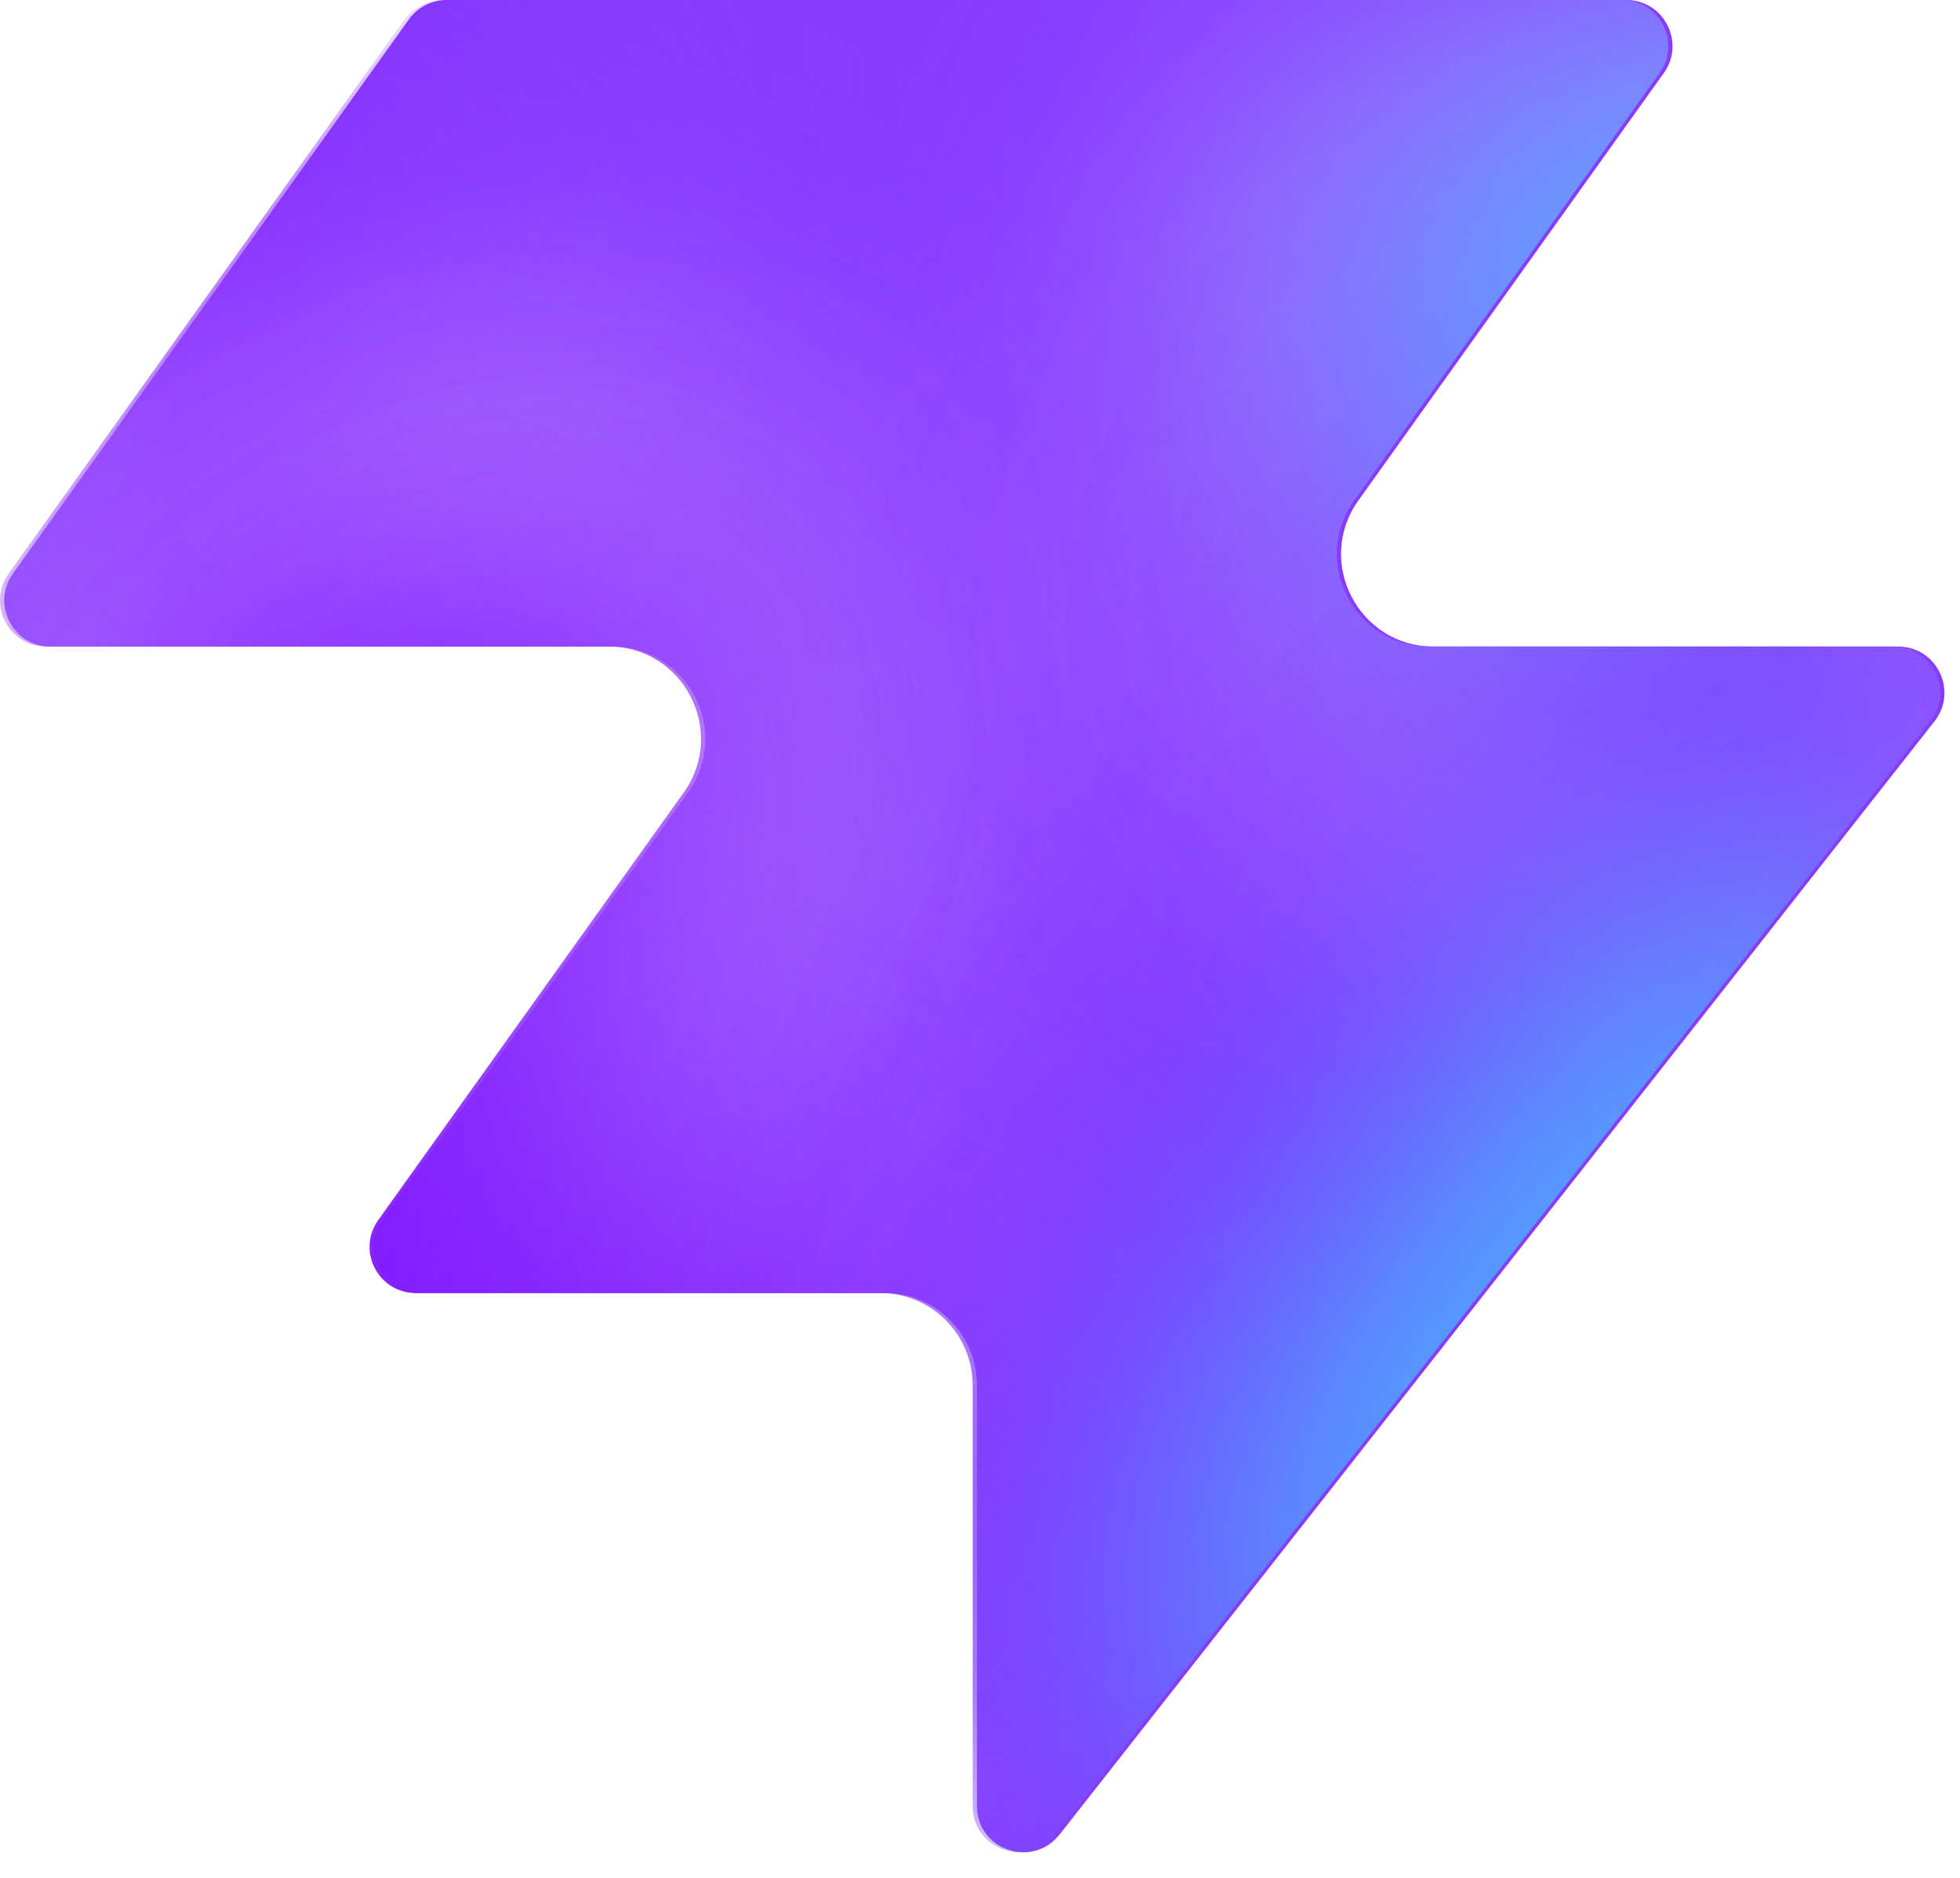
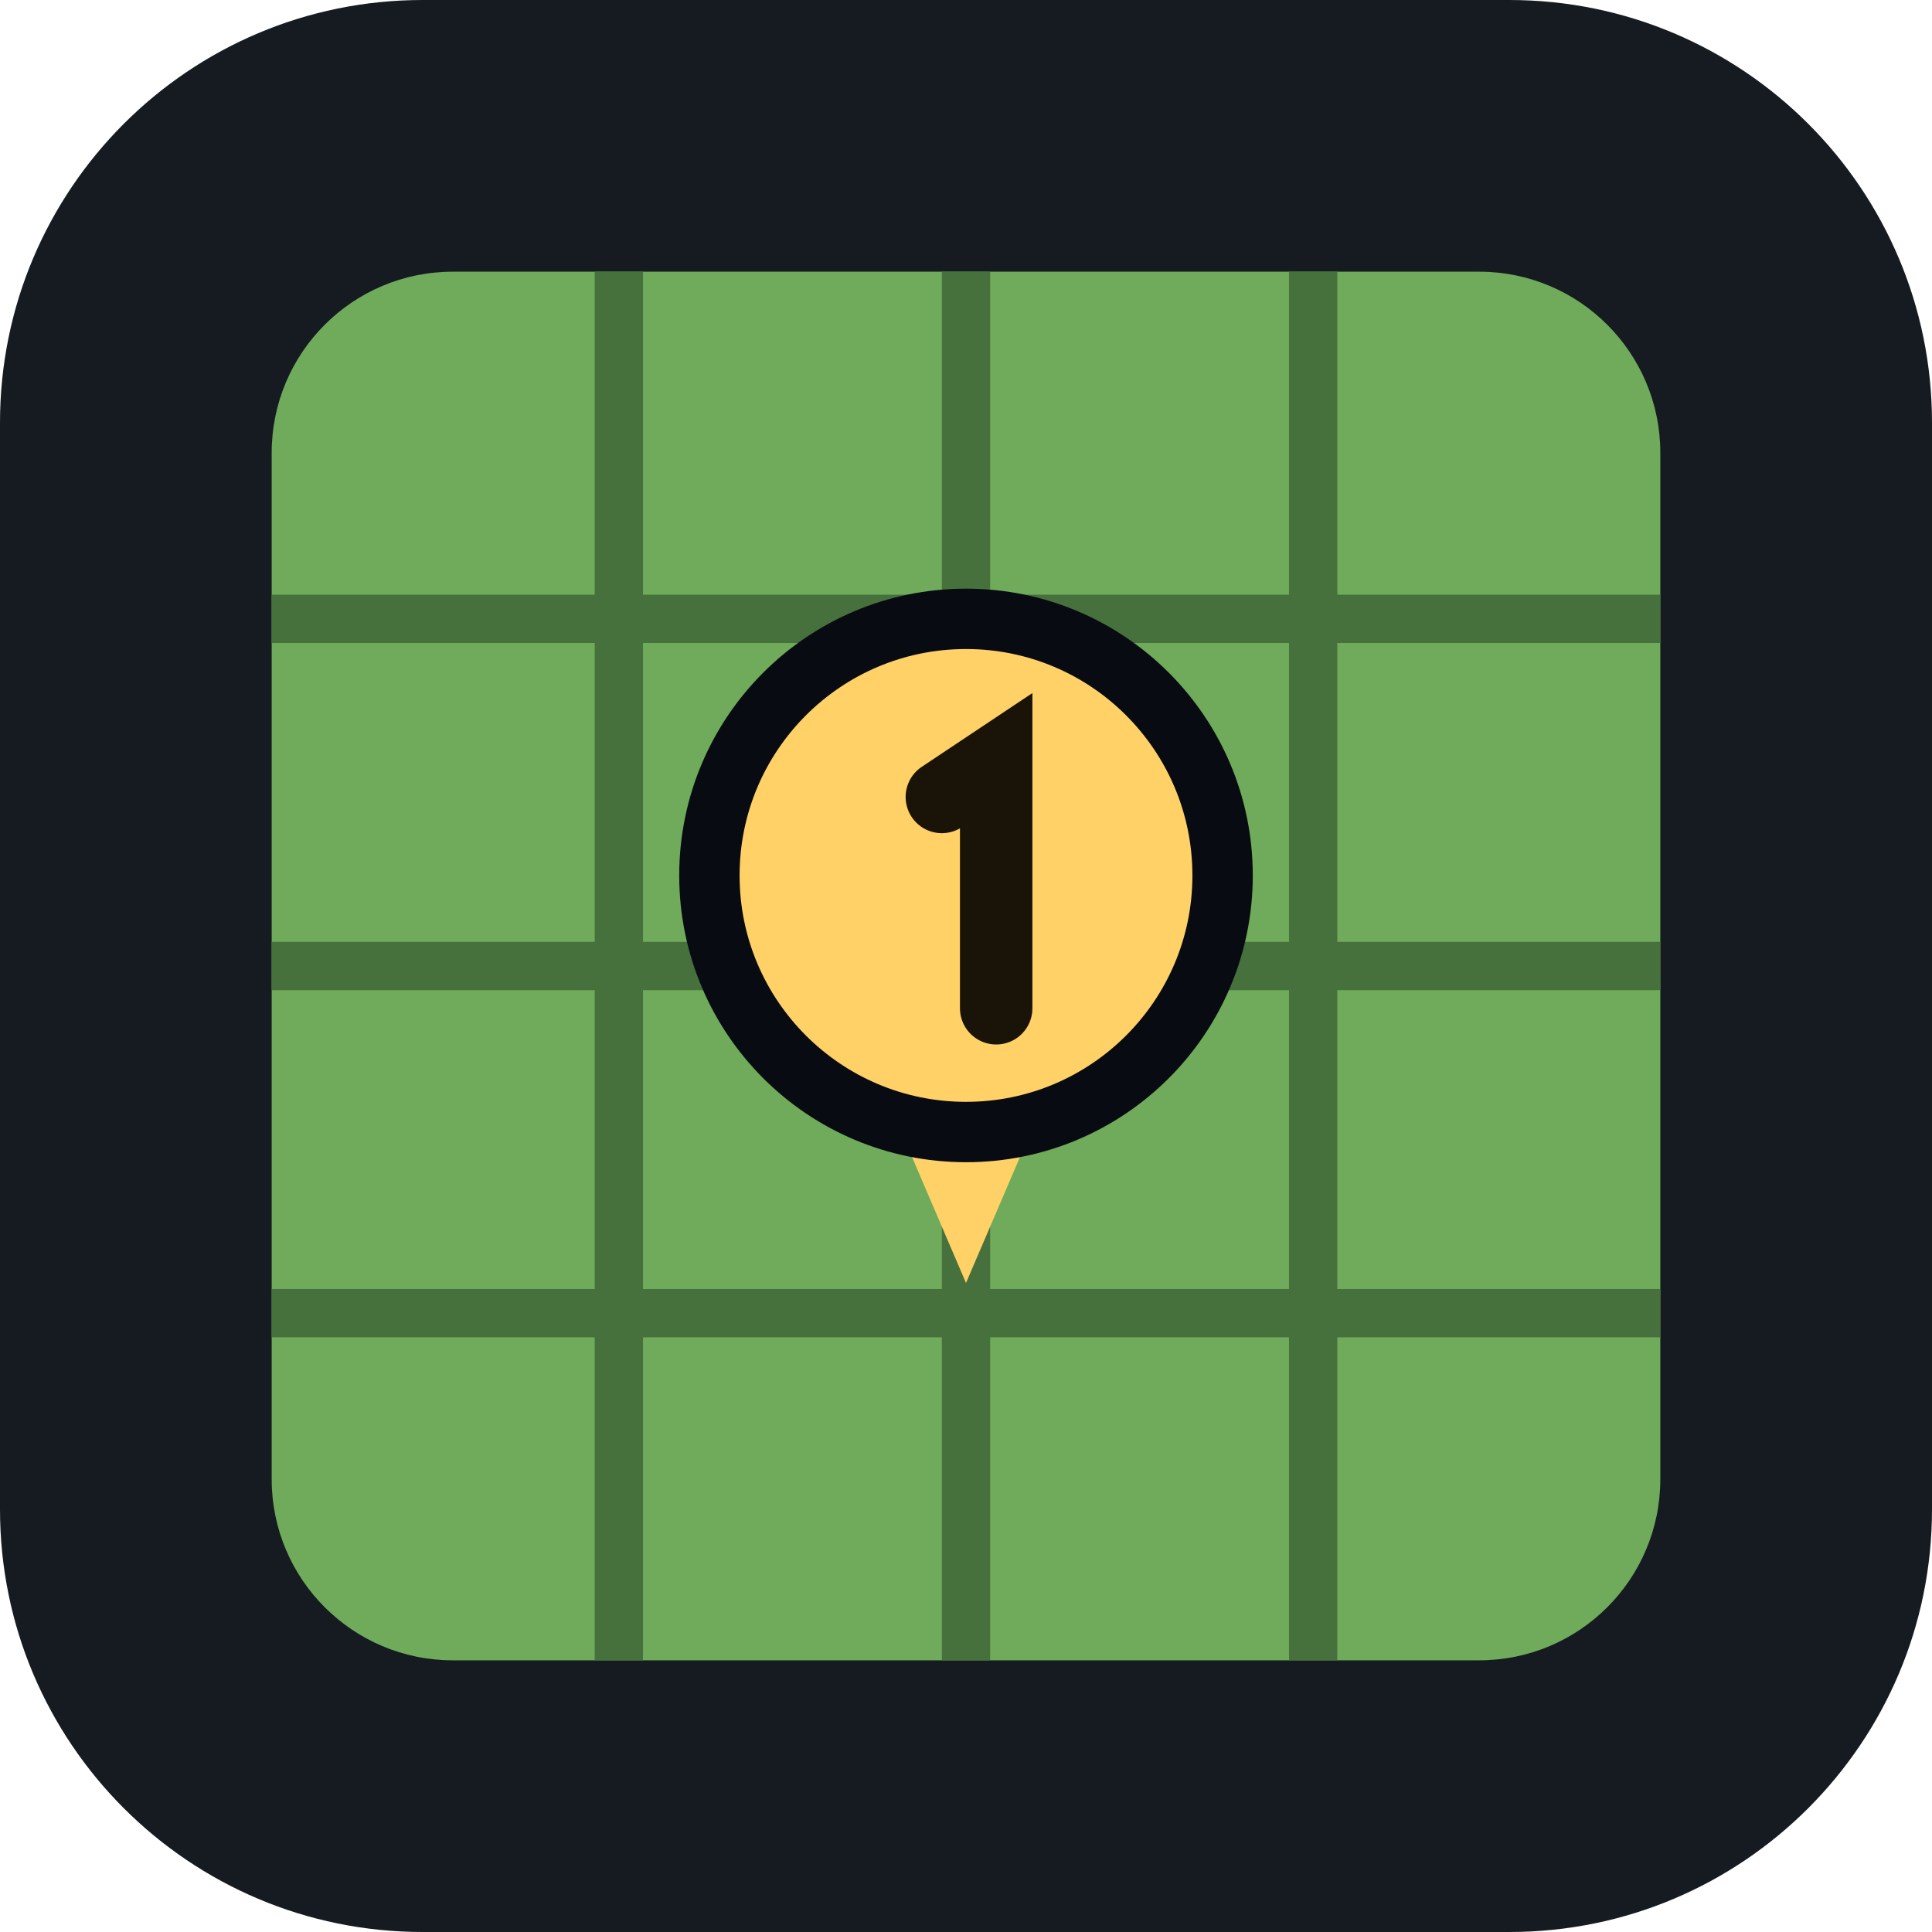
- <svg xmlns="http://www.w3.org/2000/svg" width="48" height="46" fill="none" viewBox="0 0 48 46">
-   <path fill="#863bff" d="M25.946 44.938c-.664.845-2.021.375-2.021-.698V33.937a2.26 2.26 0 0 0-2.262-2.262H10.287c-.92 0-1.456-1.04-.92-1.788l7.48-10.471c1.07-1.497 0-3.578-1.842-3.578H1.237c-.92 0-1.456-1.04-.92-1.788L10.013.474c.214-.297.556-.474.92-.474h28.894c.92 0 1.456 1.04.92 1.788l-7.48 10.471c-1.07 1.498 0 3.579 1.842 3.579h11.377c.943 0 1.473 1.088.89 1.83L25.947 44.94z" style="fill:#863bff;fill:color(display-p3 .525 .23 1);fill-opacity:1" />
-   <mask id="a" width="48" height="46" x="0" y="0" maskUnits="userSpaceOnUse" style="mask-type:alpha">
-     <path fill="#000" d="M25.842 44.938c-.664.844-2.021.375-2.021-.698V33.937a2.26 2.26 0 0 0-2.262-2.262H10.183c-.92 0-1.456-1.04-.92-1.788l7.48-10.471c1.07-1.498 0-3.579-1.842-3.579H1.133c-.92 0-1.456-1.04-.92-1.787L9.91.473c.214-.297.556-.474.92-.474h28.894c.92 0 1.456 1.04.92 1.788l-7.48 10.471c-1.07 1.498 0 3.578 1.842 3.578h11.377c.943 0 1.473 1.088.89 1.832L25.843 44.94z" style="fill:#000;fill-opacity:1" />
-   </mask>
-   <g mask="url(#a)">
-     <g filter="url(#b)">
-       <ellipse cx="5.508" cy="14.704" fill="#ede6ff" rx="5.508" ry="14.704" style="fill:#ede6ff;fill:color(display-p3 .927 .903 1);fill-opacity:1" transform="matrix(.00324 1 1 -.00324 -4.47 31.516)" />
-     </g>
-     <g filter="url(#c)">
-       <ellipse cx="10.399" cy="29.851" fill="#ede6ff" rx="10.399" ry="29.851" style="fill:#ede6ff;fill:color(display-p3 .927 .903 1);fill-opacity:1" transform="matrix(.00324 1 1 -.00324 -39.328 7.883)" />
-     </g>
-     <g filter="url(#d)">
-       <ellipse cx="5.508" cy="30.487" fill="#7e14ff" rx="5.508" ry="30.487" style="fill:#7e14ff;fill:color(display-p3 .492 .077 1);fill-opacity:1" transform="rotate(89.814 -25.913 -14.639)scale(1 -1)" />
-     </g>
-     <g filter="url(#e)">
-       <ellipse cx="5.508" cy="30.599" fill="#7e14ff" rx="5.508" ry="30.599" style="fill:#7e14ff;fill:color(display-p3 .492 .077 1);fill-opacity:1" transform="rotate(89.814 -32.644 -3.334)scale(1 -1)" />
-     </g>
-     <g filter="url(#f)">
-       <ellipse cx="5.508" cy="30.599" fill="#7e14ff" rx="5.508" ry="30.599" style="fill:#7e14ff;fill:color(display-p3 .492 .077 1);fill-opacity:1" transform="matrix(.00324 1 1 -.00324 -34.34 30.47)" />
-     </g>
-     <g filter="url(#g)">
-       <ellipse cx="14.072" cy="22.078" fill="#ede6ff" rx="14.072" ry="22.078" style="fill:#ede6ff;fill:color(display-p3 .927 .903 1);fill-opacity:1" transform="rotate(93.35 24.506 48.493)scale(-1 1)" />
-     </g>
-     <g filter="url(#h)">
-       <ellipse cx="3.47" cy="21.501" fill="#7e14ff" rx="3.47" ry="21.501" style="fill:#7e14ff;fill:color(display-p3 .492 .077 1);fill-opacity:1" transform="rotate(89.009 28.708 47.59)scale(-1 1)" />
-     </g>
-     <g filter="url(#i)">
-       <ellipse cx="3.47" cy="21.501" fill="#7e14ff" rx="3.47" ry="21.501" style="fill:#7e14ff;fill:color(display-p3 .492 .077 1);fill-opacity:1" transform="rotate(89.009 28.708 47.59)scale(-1 1)" />
-     </g>
-     <g filter="url(#j)">
-       <ellipse cx=".387" cy="8.972" fill="#7e14ff" rx="4.407" ry="29.108" style="fill:#7e14ff;fill:color(display-p3 .492 .077 1);fill-opacity:1" transform="rotate(39.51 .387 8.972)" />
-     </g>
-     <g filter="url(#k)">
-       <ellipse cx="47.523" cy="-6.092" fill="#7e14ff" rx="4.407" ry="29.108" style="fill:#7e14ff;fill:color(display-p3 .492 .077 1);fill-opacity:1" transform="rotate(37.892 47.523 -6.092)" />
-     </g>
-     <g filter="url(#l)">
-       <ellipse cx="41.412" cy="6.333" fill="#47bfff" rx="5.971" ry="9.665" style="fill:#47bfff;fill:color(display-p3 .28 .748 1);fill-opacity:1" transform="rotate(37.892 41.412 6.333)" />
-     </g>
-     <g filter="url(#m)">
-       <ellipse cx="-1.879" cy="38.332" fill="#7e14ff" rx="4.407" ry="29.108" style="fill:#7e14ff;fill:color(display-p3 .492 .077 1);fill-opacity:1" transform="rotate(37.892 -1.88 38.332)" />
-     </g>
-     <g filter="url(#n)">
-       <ellipse cx="-1.879" cy="38.332" fill="#7e14ff" rx="4.407" ry="29.108" style="fill:#7e14ff;fill:color(display-p3 .492 .077 1);fill-opacity:1" transform="rotate(37.892 -1.88 38.332)" />
-     </g>
-     <g filter="url(#o)">
-       <ellipse cx="35.651" cy="29.907" fill="#7e14ff" rx="4.407" ry="29.108" style="fill:#7e14ff;fill:color(display-p3 .492 .077 1);fill-opacity:1" transform="rotate(37.892 35.651 29.907)" />
-     </g>
-     <g filter="url(#p)">
-       <ellipse cx="38.418" cy="32.4" fill="#47bfff" rx="5.971" ry="15.297" style="fill:#47bfff;fill:color(display-p3 .28 .748 1);fill-opacity:1" transform="rotate(37.892 38.418 32.4)" />
-     </g>
+ <svg xmlns="http://www.w3.org/2000/svg" viewBox="0 0 64 64" width="64" height="64">
+   <rect width="64" height="64" rx="14" fill="#161b22" />
+   <rect x="9" y="9" width="46" height="46" rx="6" fill="#6fab5a" />
+   <g stroke="#46703c" stroke-width="1.6">
+     <path d="M20.5 9v46M32 9v46M43.5 9v46M9 20.5h46M9 32h46M9 43.5h46" />
  </g>
-   <defs>
-     <filter id="b" width="60.045" height="41.654" x="-19.77" y="16.149" color-interpolation-filters="sRGB" filterUnits="userSpaceOnUse">
-       <feFlood flood-opacity="0" result="BackgroundImageFix" />
-       <feBlend in="SourceGraphic" in2="BackgroundImageFix" result="shape" />
-       <feGaussianBlur result="effect1_foregroundBlur_2002_17158" stdDeviation="7.659" />
-     </filter>
-     <filter id="c" width="90.34" height="51.437" x="-54.613" y="-7.533" color-interpolation-filters="sRGB" filterUnits="userSpaceOnUse">
-       <feFlood flood-opacity="0" result="BackgroundImageFix" />
-       <feBlend in="SourceGraphic" in2="BackgroundImageFix" result="shape" />
-       <feGaussianBlur result="effect1_foregroundBlur_2002_17158" stdDeviation="7.659" />
-     </filter>
-     <filter id="d" width="79.355" height="29.4" x="-49.64" y="2.03" color-interpolation-filters="sRGB" filterUnits="userSpaceOnUse">
-       <feFlood flood-opacity="0" result="BackgroundImageFix" />
-       <feBlend in="SourceGraphic" in2="BackgroundImageFix" result="shape" />
-       <feGaussianBlur result="effect1_foregroundBlur_2002_17158" stdDeviation="4.596" />
-     </filter>
-     <filter id="e" width="79.579" height="29.4" x="-45.045" y="20.029" color-interpolation-filters="sRGB" filterUnits="userSpaceOnUse">
-       <feFlood flood-opacity="0" result="BackgroundImageFix" />
-       <feBlend in="SourceGraphic" in2="BackgroundImageFix" result="shape" />
-       <feGaussianBlur result="effect1_foregroundBlur_2002_17158" stdDeviation="4.596" />
-     </filter>
-     <filter id="f" width="79.579" height="29.4" x="-43.513" y="21.178" color-interpolation-filters="sRGB" filterUnits="userSpaceOnUse">
-       <feFlood flood-opacity="0" result="BackgroundImageFix" />
-       <feBlend in="SourceGraphic" in2="BackgroundImageFix" result="shape" />
-       <feGaussianBlur result="effect1_foregroundBlur_2002_17158" stdDeviation="4.596" />
-     </filter>
-     <filter id="g" width="74.749" height="58.852" x="15.756" y="-17.901" color-interpolation-filters="sRGB" filterUnits="userSpaceOnUse">
-       <feFlood flood-opacity="0" result="BackgroundImageFix" />
-       <feBlend in="SourceGraphic" in2="BackgroundImageFix" result="shape" />
-       <feGaussianBlur result="effect1_foregroundBlur_2002_17158" stdDeviation="7.659" />
-     </filter>
-     <filter id="h" width="61.377" height="25.362" x="23.548" y="2.284" color-interpolation-filters="sRGB" filterUnits="userSpaceOnUse">
-       <feFlood flood-opacity="0" result="BackgroundImageFix" />
-       <feBlend in="SourceGraphic" in2="BackgroundImageFix" result="shape" />
-       <feGaussianBlur result="effect1_foregroundBlur_2002_17158" stdDeviation="4.596" />
-     </filter>
-     <filter id="i" width="61.377" height="25.362" x="23.548" y="2.284" color-interpolation-filters="sRGB" filterUnits="userSpaceOnUse">
-       <feFlood flood-opacity="0" result="BackgroundImageFix" />
-       <feBlend in="SourceGraphic" in2="BackgroundImageFix" result="shape" />
-       <feGaussianBlur result="effect1_foregroundBlur_2002_17158" stdDeviation="4.596" />
-     </filter>
-     <filter id="j" width="56.045" height="63.649" x="-27.636" y="-22.853" color-interpolation-filters="sRGB" filterUnits="userSpaceOnUse">
-       <feFlood flood-opacity="0" result="BackgroundImageFix" />
-       <feBlend in="SourceGraphic" in2="BackgroundImageFix" result="shape" />
-       <feGaussianBlur result="effect1_foregroundBlur_2002_17158" stdDeviation="4.596" />
-     </filter>
-     <filter id="k" width="54.814" height="64.646" x="20.116" y="-38.415" color-interpolation-filters="sRGB" filterUnits="userSpaceOnUse">
-       <feFlood flood-opacity="0" result="BackgroundImageFix" />
-       <feBlend in="SourceGraphic" in2="BackgroundImageFix" result="shape" />
-       <feGaussianBlur result="effect1_foregroundBlur_2002_17158" stdDeviation="4.596" />
-     </filter>
-     <filter id="l" width="33.541" height="35.313" x="24.641" y="-11.323" color-interpolation-filters="sRGB" filterUnits="userSpaceOnUse">
-       <feFlood flood-opacity="0" result="BackgroundImageFix" />
-       <feBlend in="SourceGraphic" in2="BackgroundImageFix" result="shape" />
-       <feGaussianBlur result="effect1_foregroundBlur_2002_17158" stdDeviation="4.596" />
-     </filter>
-     <filter id="m" width="54.814" height="64.646" x="-29.286" y="6.009" color-interpolation-filters="sRGB" filterUnits="userSpaceOnUse">
-       <feFlood flood-opacity="0" result="BackgroundImageFix" />
-       <feBlend in="SourceGraphic" in2="BackgroundImageFix" result="shape" />
-       <feGaussianBlur result="effect1_foregroundBlur_2002_17158" stdDeviation="4.596" />
-     </filter>
-     <filter id="n" width="54.814" height="64.646" x="-29.286" y="6.009" color-interpolation-filters="sRGB" filterUnits="userSpaceOnUse">
-       <feFlood flood-opacity="0" result="BackgroundImageFix" />
-       <feBlend in="SourceGraphic" in2="BackgroundImageFix" result="shape" />
-       <feGaussianBlur result="effect1_foregroundBlur_2002_17158" stdDeviation="4.596" />
-     </filter>
-     <filter id="o" width="54.814" height="64.646" x="8.244" y="-2.416" color-interpolation-filters="sRGB" filterUnits="userSpaceOnUse">
-       <feFlood flood-opacity="0" result="BackgroundImageFix" />
-       <feBlend in="SourceGraphic" in2="BackgroundImageFix" result="shape" />
-       <feGaussianBlur result="effect1_foregroundBlur_2002_17158" stdDeviation="4.596" />
-     </filter>
-     <filter id="p" width="39.409" height="43.623" x="18.713" y="10.588" color-interpolation-filters="sRGB" filterUnits="userSpaceOnUse">
-       <feFlood flood-opacity="0" result="BackgroundImageFix" />
-       <feBlend in="SourceGraphic" in2="BackgroundImageFix" result="shape" />
-       <feGaussianBlur result="effect1_foregroundBlur_2002_17158" stdDeviation="4.596" />
-     </filter>
-   </defs>
+   <path d="M29 35.5h6l-3 7z" fill="#ffd166" />
+   <circle cx="32" cy="29" r="8.5" fill="#ffd166" stroke="#080c12" stroke-width="2" />
+   <path d="M31.2 26.4 33 25.2v8.2" stroke="#1a1408" stroke-width="2.4" fill="none" stroke-linecap="round" />
</svg>
